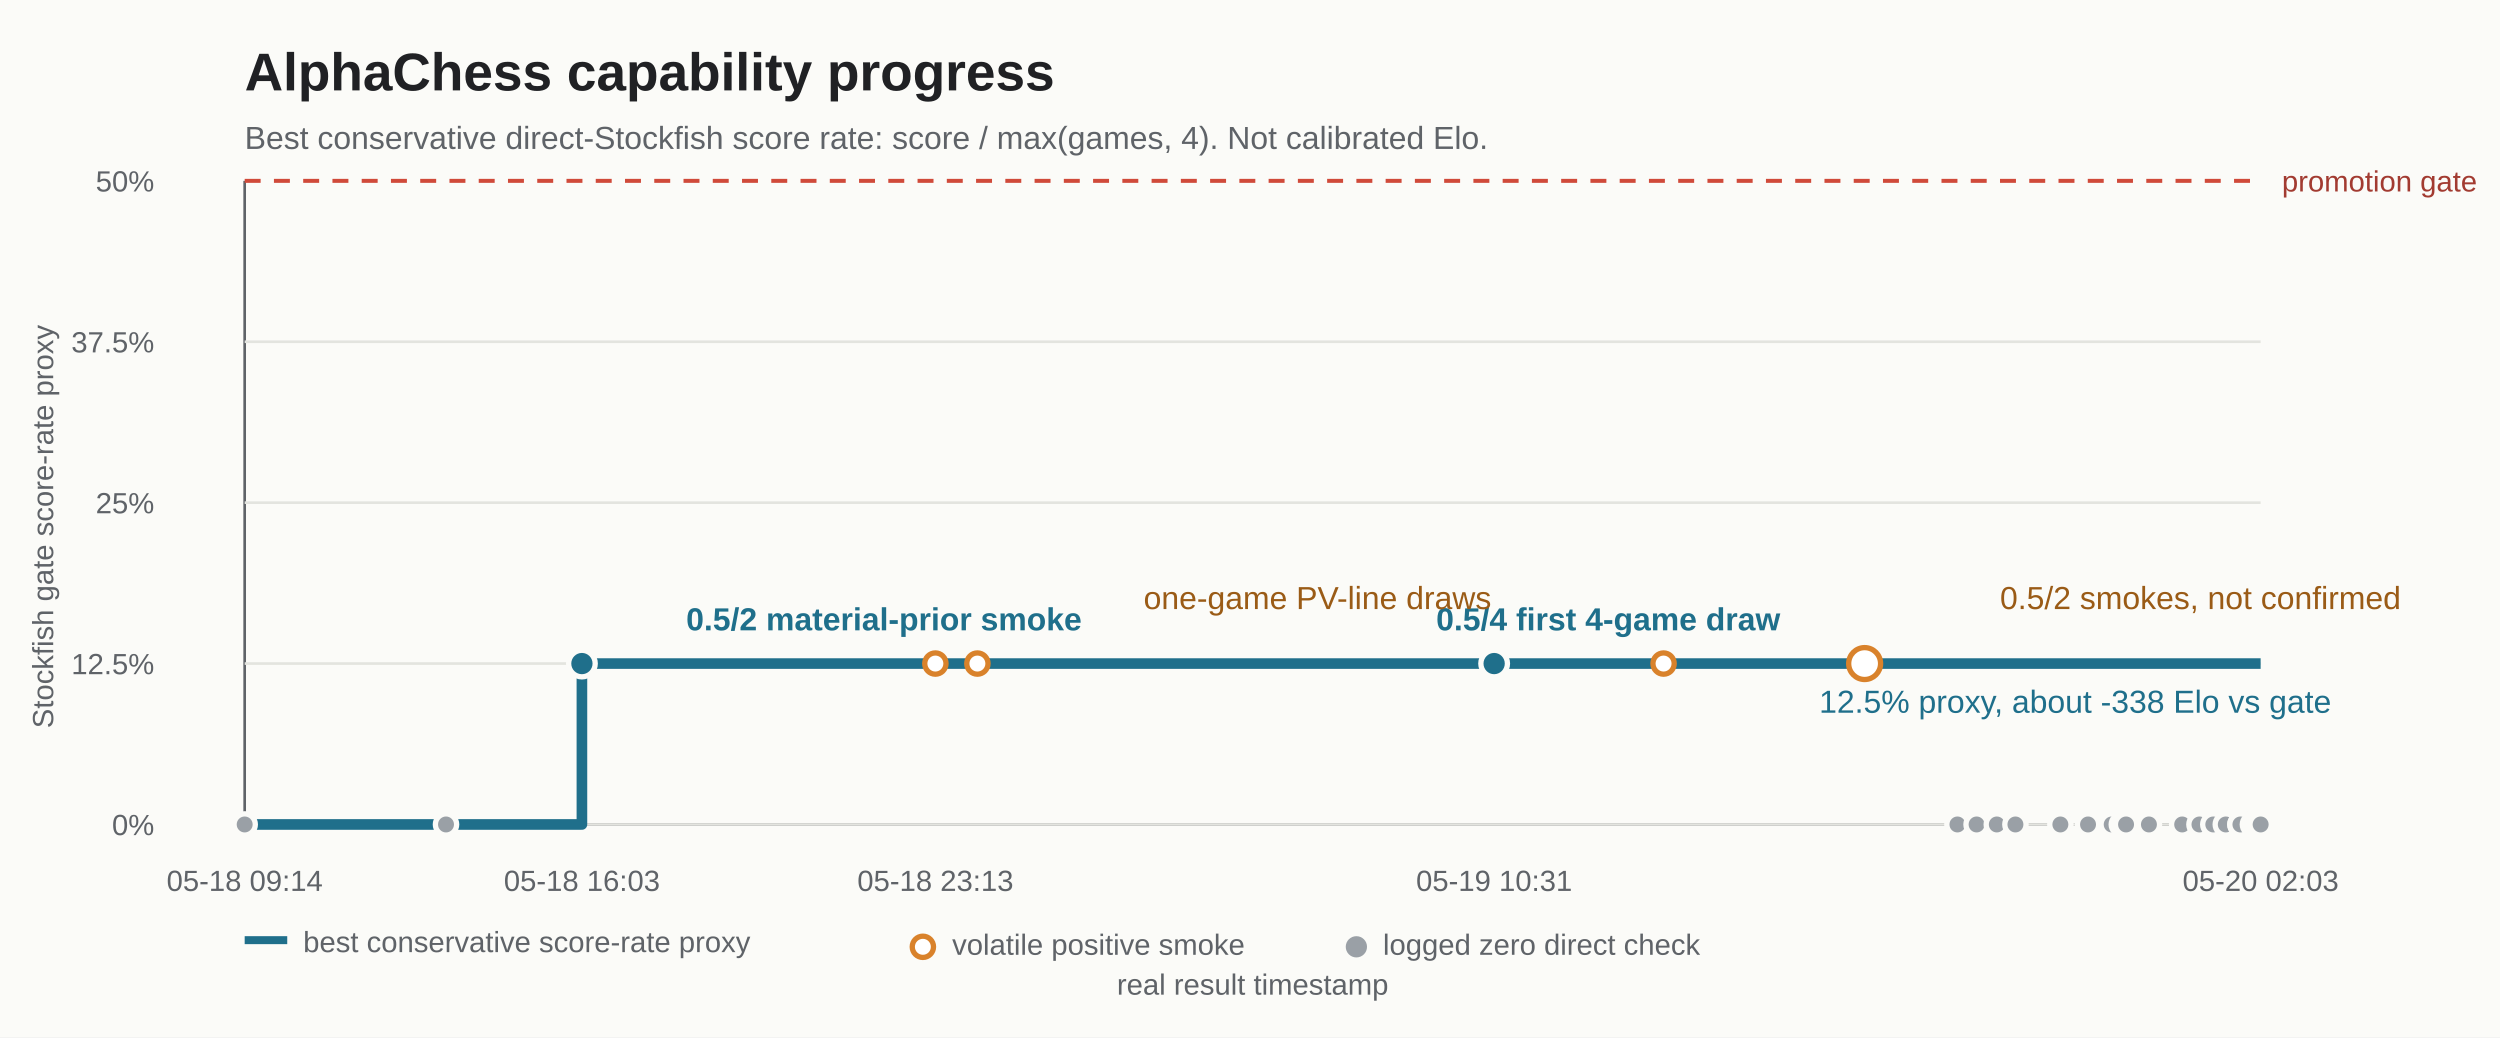
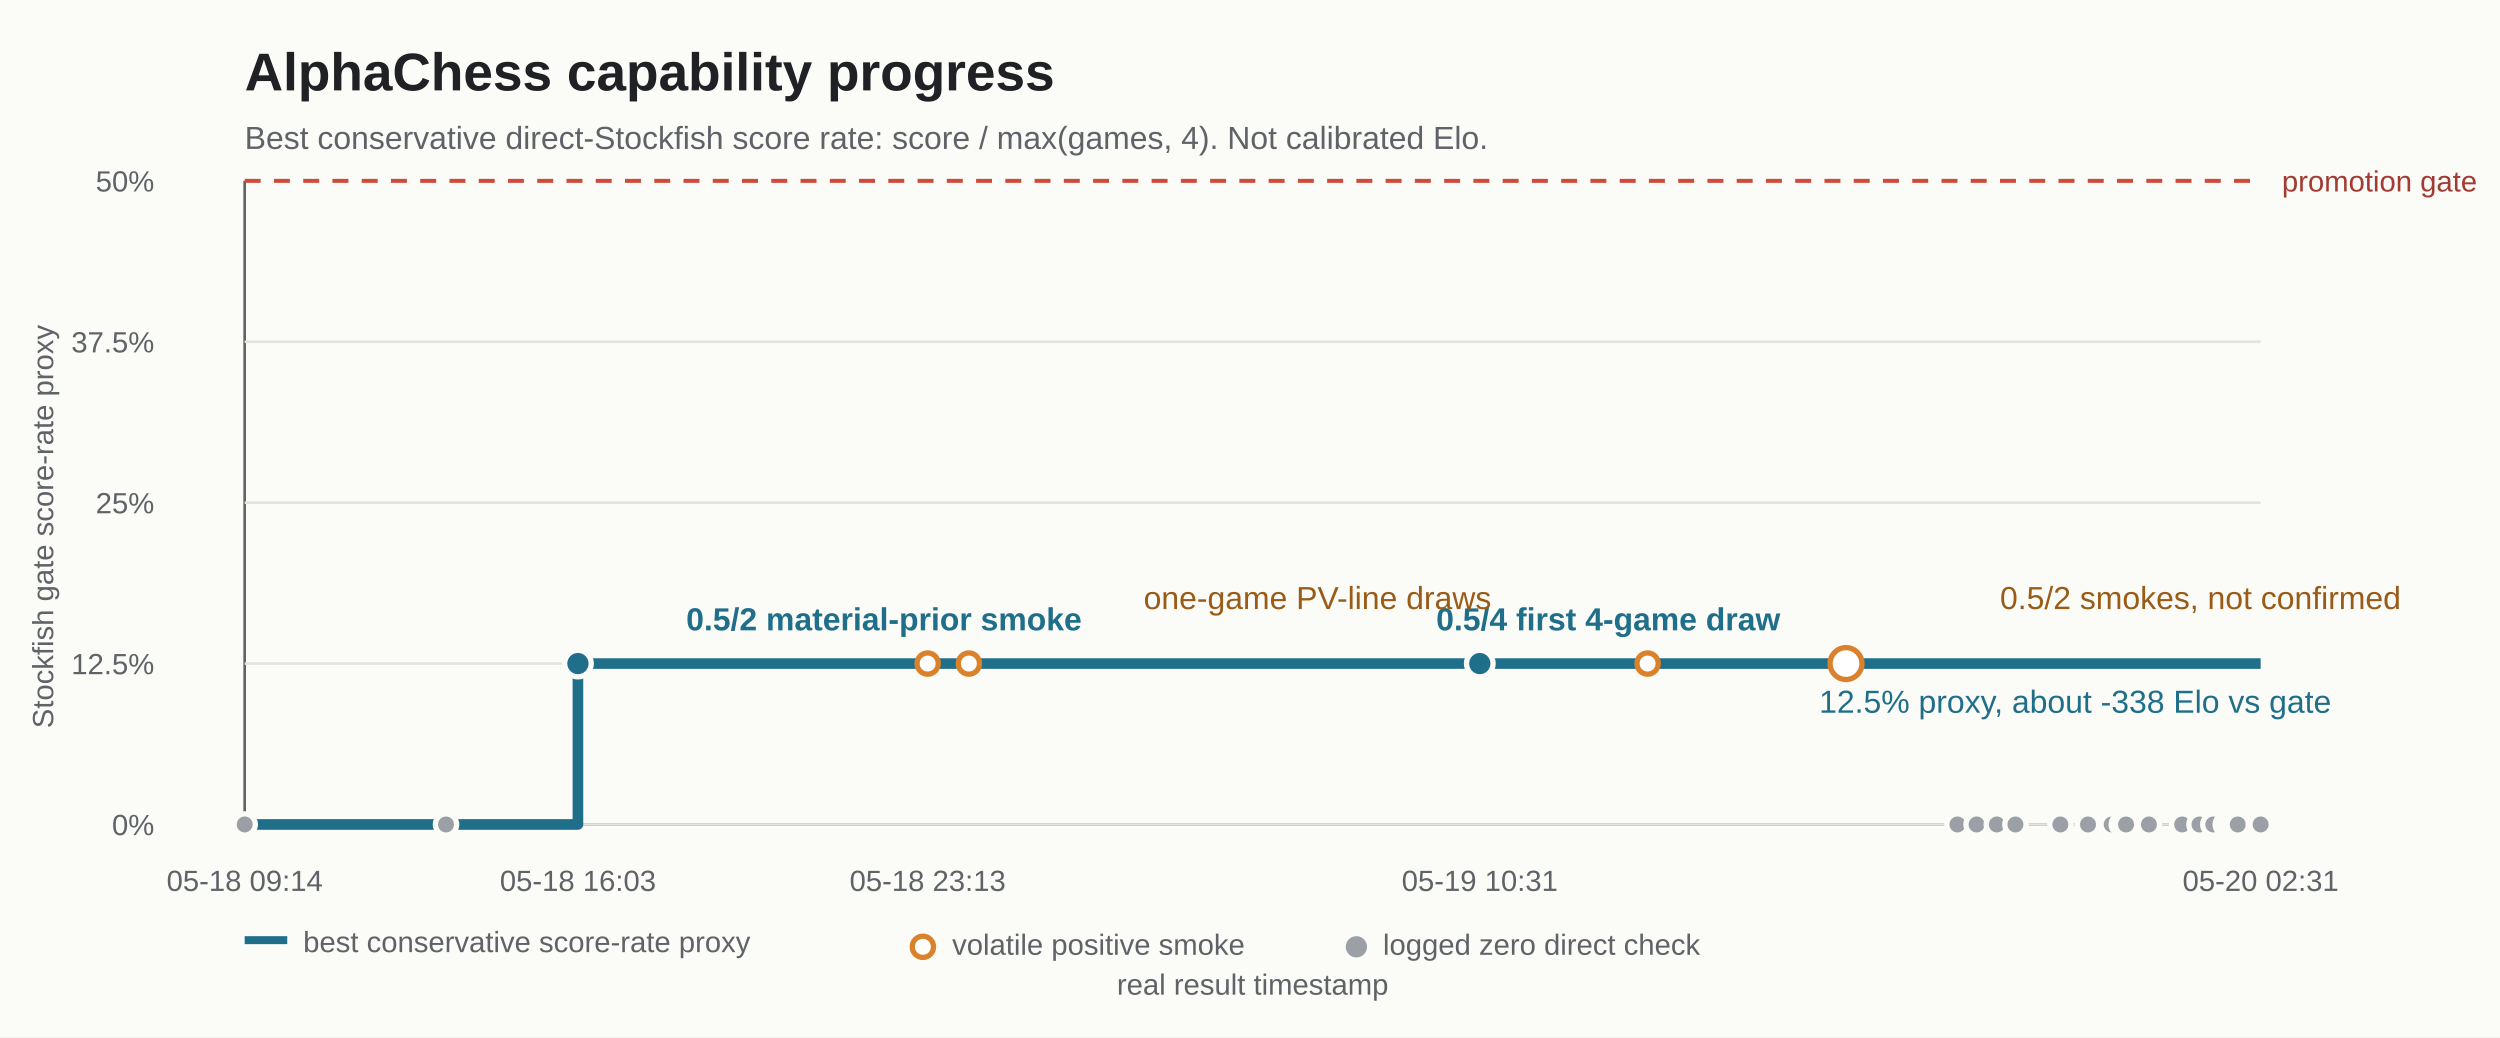
<svg xmlns="http://www.w3.org/2000/svg" width="940" height="390" viewBox="0 0 940 390" role="img" aria-labelledby="title desc">
  <rect width="940" height="390" fill="#fbfbf8" />
  <text x="92" y="34" font-family="Arial, sans-serif" font-size="20" font-weight="700" fill="#202124">AlphaChess capability progress</text>
  <text x="92" y="56" font-family="Arial, sans-serif" font-size="12" fill="#5f6368">Best conservative direct-Stockfish score rate: score / max(games, 4). Not calibrated Elo.</text>
  <g font-family="Arial, sans-serif" font-size="11" fill="#5f6368">
    <line x1="92" y1="68" x2="92" y2="310" stroke="#5f6368" stroke-width="1" />
    <line x1="92" y1="310" x2="850" y2="310" stroke="#5f6368" stroke-width="1" />
    <line x1="92" y1="68" x2="850" y2="68" stroke="#d04a3a" stroke-width="1.5" stroke-dasharray="6 5" />
    <line x1="92" y1="128.5" x2="850" y2="128.5" stroke="#e3e4df" stroke-width="1" />
    <line x1="92" y1="189" x2="850" y2="189" stroke="#e3e4df" stroke-width="1" />
    <line x1="92" y1="249.5" x2="850" y2="249.5" stroke="#e3e4df" stroke-width="1" />
    <line x1="92" y1="310" x2="850" y2="310" stroke="#e3e4df" stroke-width="1" />
    <text x="58" y="72" text-anchor="end">50%</text>
    <text x="58" y="132.5" text-anchor="end">37.5%</text>
    <text x="58" y="193" text-anchor="end">25%</text>
    <text x="58" y="253.5" text-anchor="end">12.5%</text>
    <text x="58" y="314" text-anchor="end">0%</text>
    <text x="858" y="72" fill="#a23b31">promotion gate</text>
    <text x="92" y="335" text-anchor="middle">05-18 09:14</text>
-     <text x="218.8" y="335" text-anchor="middle">05-18 16:03</text>
-     <text x="351.7" y="335" text-anchor="middle">05-18 23:13</text>
-     <text x="561.8" y="335" text-anchor="middle">05-19 10:31</text>
-     <text x="850" y="335" text-anchor="middle">05-20 02:03</text>
+     <text x="217.3" y="335" text-anchor="middle">05-18 16:03</text>
+     <text x="348.8" y="335" text-anchor="middle">05-18 23:13</text>
+     <text x="556.4" y="335" text-anchor="middle">05-19 10:31</text>
+     <text x="850" y="335" text-anchor="middle">05-20 02:31</text>
    <text x="471" y="374" text-anchor="middle">real result timestamp</text>
    <text x="20" y="198" text-anchor="middle" transform="rotate(-90 20 198)">Stockfish gate score-rate proxy</text>
  </g>
-   <path d="M 92 310 L 218.8 310 L 218.8 249.5 L 850 249.5" fill="none" stroke="#1f6f8b" stroke-width="4" stroke-linejoin="round" />
+   <path d="M 92 310 L 217.3 310 L 217.3 249.5 L 850 249.5" fill="none" stroke="#1f6f8b" stroke-width="4" stroke-linejoin="round" />
  <g fill="#9aa0a6" stroke="#fbfbf8" stroke-width="2">
    <circle cx="92" cy="310" r="4" />
    <circle cx="167.7" cy="310" r="4" />
    <circle cx="736" cy="310" r="4" />
    <circle cx="743.2" cy="310" r="4" />
    <circle cx="750.8" cy="310" r="4" />
    <circle cx="757.8" cy="310" r="4" />
    <circle cx="774.7" cy="310" r="4" />
    <circle cx="785.1" cy="310" r="4" />
    <circle cx="794" cy="310" r="4" />
    <circle cx="797.8" cy="310" r="4" />
    <circle cx="799.4" cy="310" r="4" />
    <circle cx="808" cy="310" r="4" />
    <circle cx="820.5" cy="310" r="4" />
    <circle cx="827" cy="310" r="4" />
    <circle cx="832.2" cy="310" r="4" />
    <circle cx="836.9" cy="310" r="4" />
    <circle cx="842.4" cy="310" r="4" />
    <circle cx="844" cy="310" r="4" />
    <circle cx="847.3" cy="310" r="4" />
    <circle cx="846.5" cy="310" r="4" />
    <circle cx="846.6" cy="310" r="4" />
    <circle cx="842.4" cy="310" r="4" />
    <circle cx="848.6" cy="310" r="4" />
-     <circle cx="847.1" cy="310" r="4" />
-     <circle cx="847.6" cy="310" r="4" />
-     <circle cx="849.2" cy="310" r="4" />
+     <circle cx="838.5" cy="310" r="4" />
+     <circle cx="839" cy="310" r="4" />
+     <circle cx="840.6" cy="310" r="4" />
+     <circle cx="841.4" cy="310" r="4" />
+     <circle cx="849.4" cy="310" r="4" />
    <circle cx="850" cy="310" r="4" />
  </g>
  <g fill="#1f6f8b" stroke="#fbfbf8" stroke-width="2">
-     <circle cx="218.8" cy="249.5" r="5" />
-     <circle cx="561.8" cy="249.5" r="5" />
-     <circle cx="701.1" cy="249.5" r="5" />
+     <circle cx="217.3" cy="249.5" r="5" />
+     <circle cx="556.4" cy="249.5" r="5" />
+     <circle cx="694.1" cy="249.5" r="5" />
  </g>
  <g fill="#ffffff" stroke="#d9822b" stroke-width="2">
-     <circle cx="351.7" cy="249.5" r="4" />
-     <circle cx="367.5" cy="249.5" r="4" />
-     <circle cx="625.5" cy="249.5" r="4" />
-     <circle cx="701.1" cy="249.5" r="6" />
+     <circle cx="348.8" cy="249.5" r="4" />
+     <circle cx="364.3" cy="249.5" r="4" />
+     <circle cx="619.5" cy="249.5" r="4" />
+     <circle cx="694.1" cy="249.5" r="6" />
  </g>
  <g font-family="Arial, sans-serif" font-size="12" fill="#202124">
    <text x="258" y="237" font-weight="700" fill="#1f6f8b">0.5/2 material-prior smoke</text>
    <text x="540" y="237" font-weight="700" fill="#1f6f8b">0.5/4 first 4-game draw</text>
    <text x="684" y="268" fill="#1f6f8b">12.5% proxy, about -338 Elo vs gate</text>
    <text x="430" y="229" fill="#9a5b16">one-game PV-line draws</text>
    <text x="752" y="229" fill="#9a5b16">0.5/2 smokes, not confirmed</text>
  </g>
  <g font-family="Arial, sans-serif" font-size="11" fill="#5f6368">
    <rect x="92" y="352" width="16" height="3" fill="#1f6f8b" />
    <text x="114" y="358">best conservative score-rate proxy</text>
    <circle cx="347" cy="356" r="4" fill="#ffffff" stroke="#d9822b" stroke-width="2" />
    <text x="358" y="359">volatile positive smoke</text>
    <circle cx="510" cy="356" r="4" fill="#9aa0a6" />
    <text x="520" y="359">logged zero direct check</text>
  </g>
</svg>
